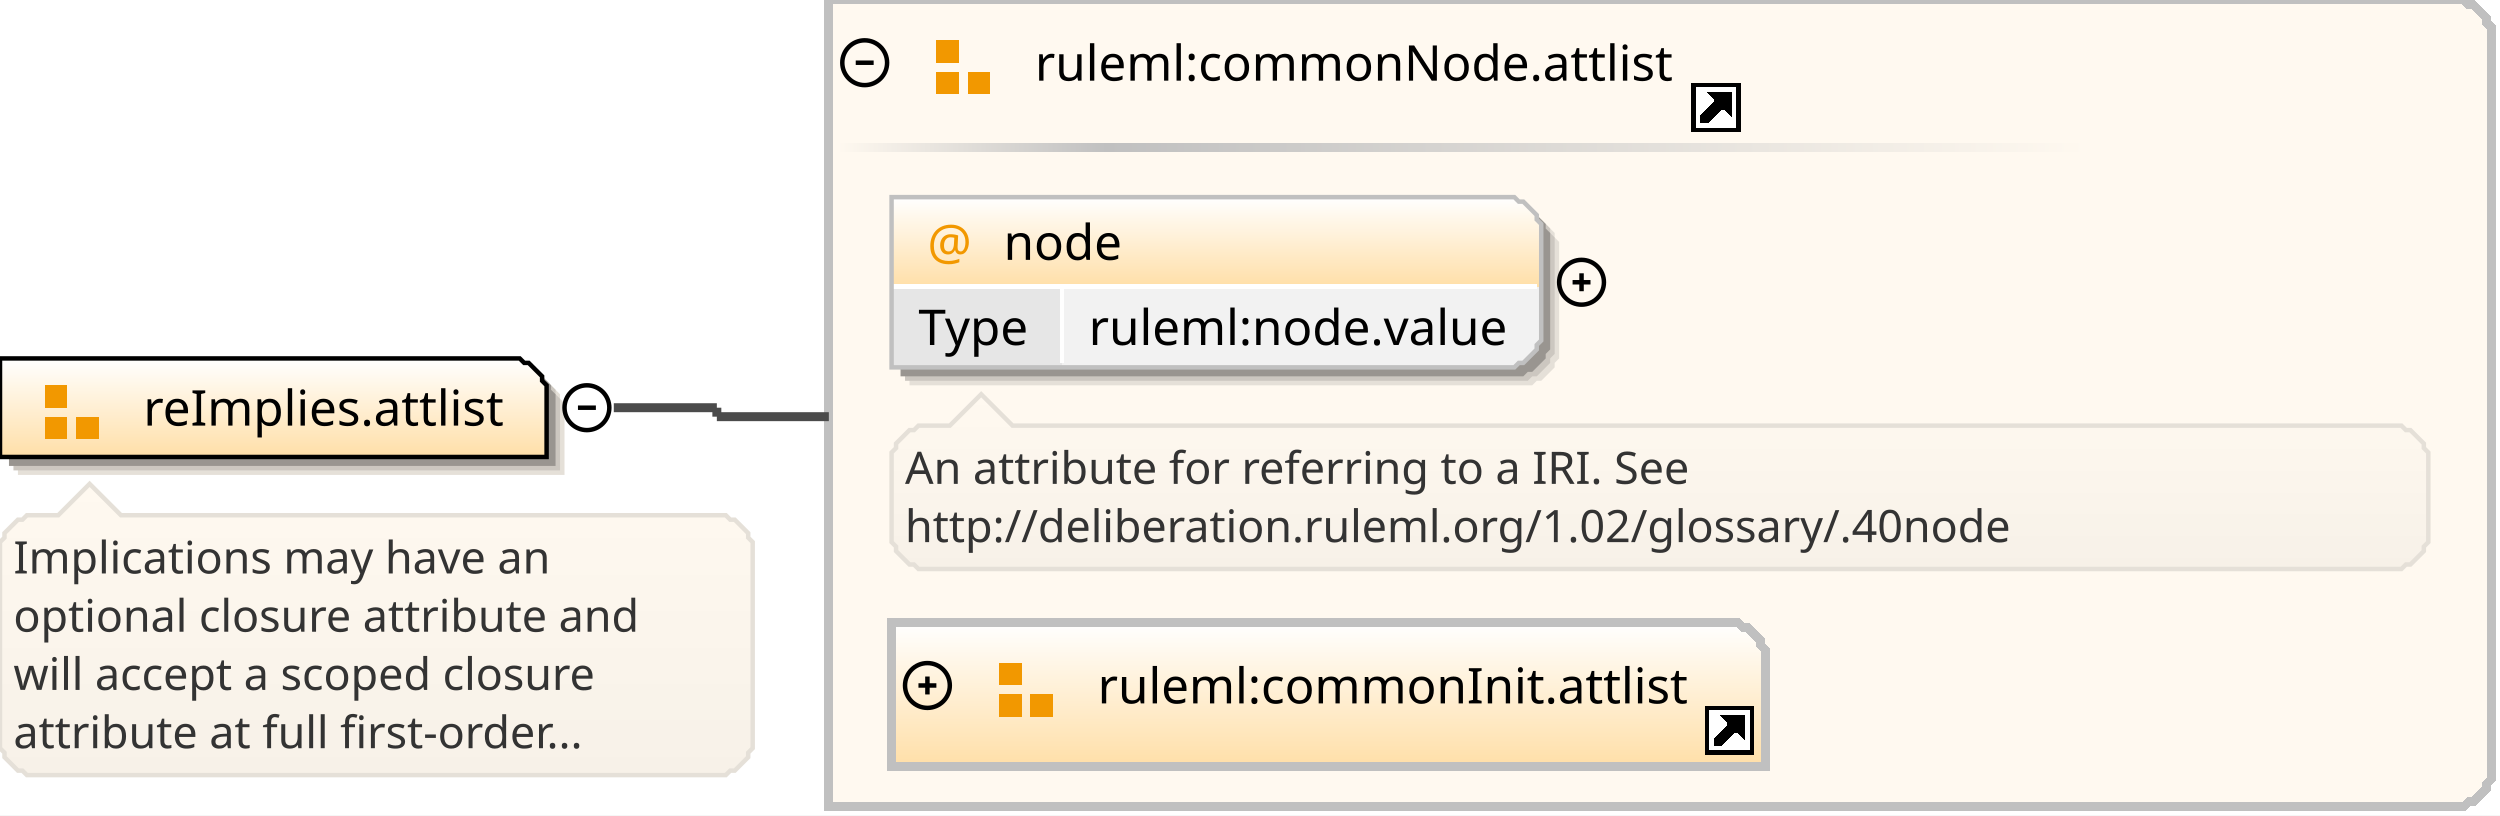
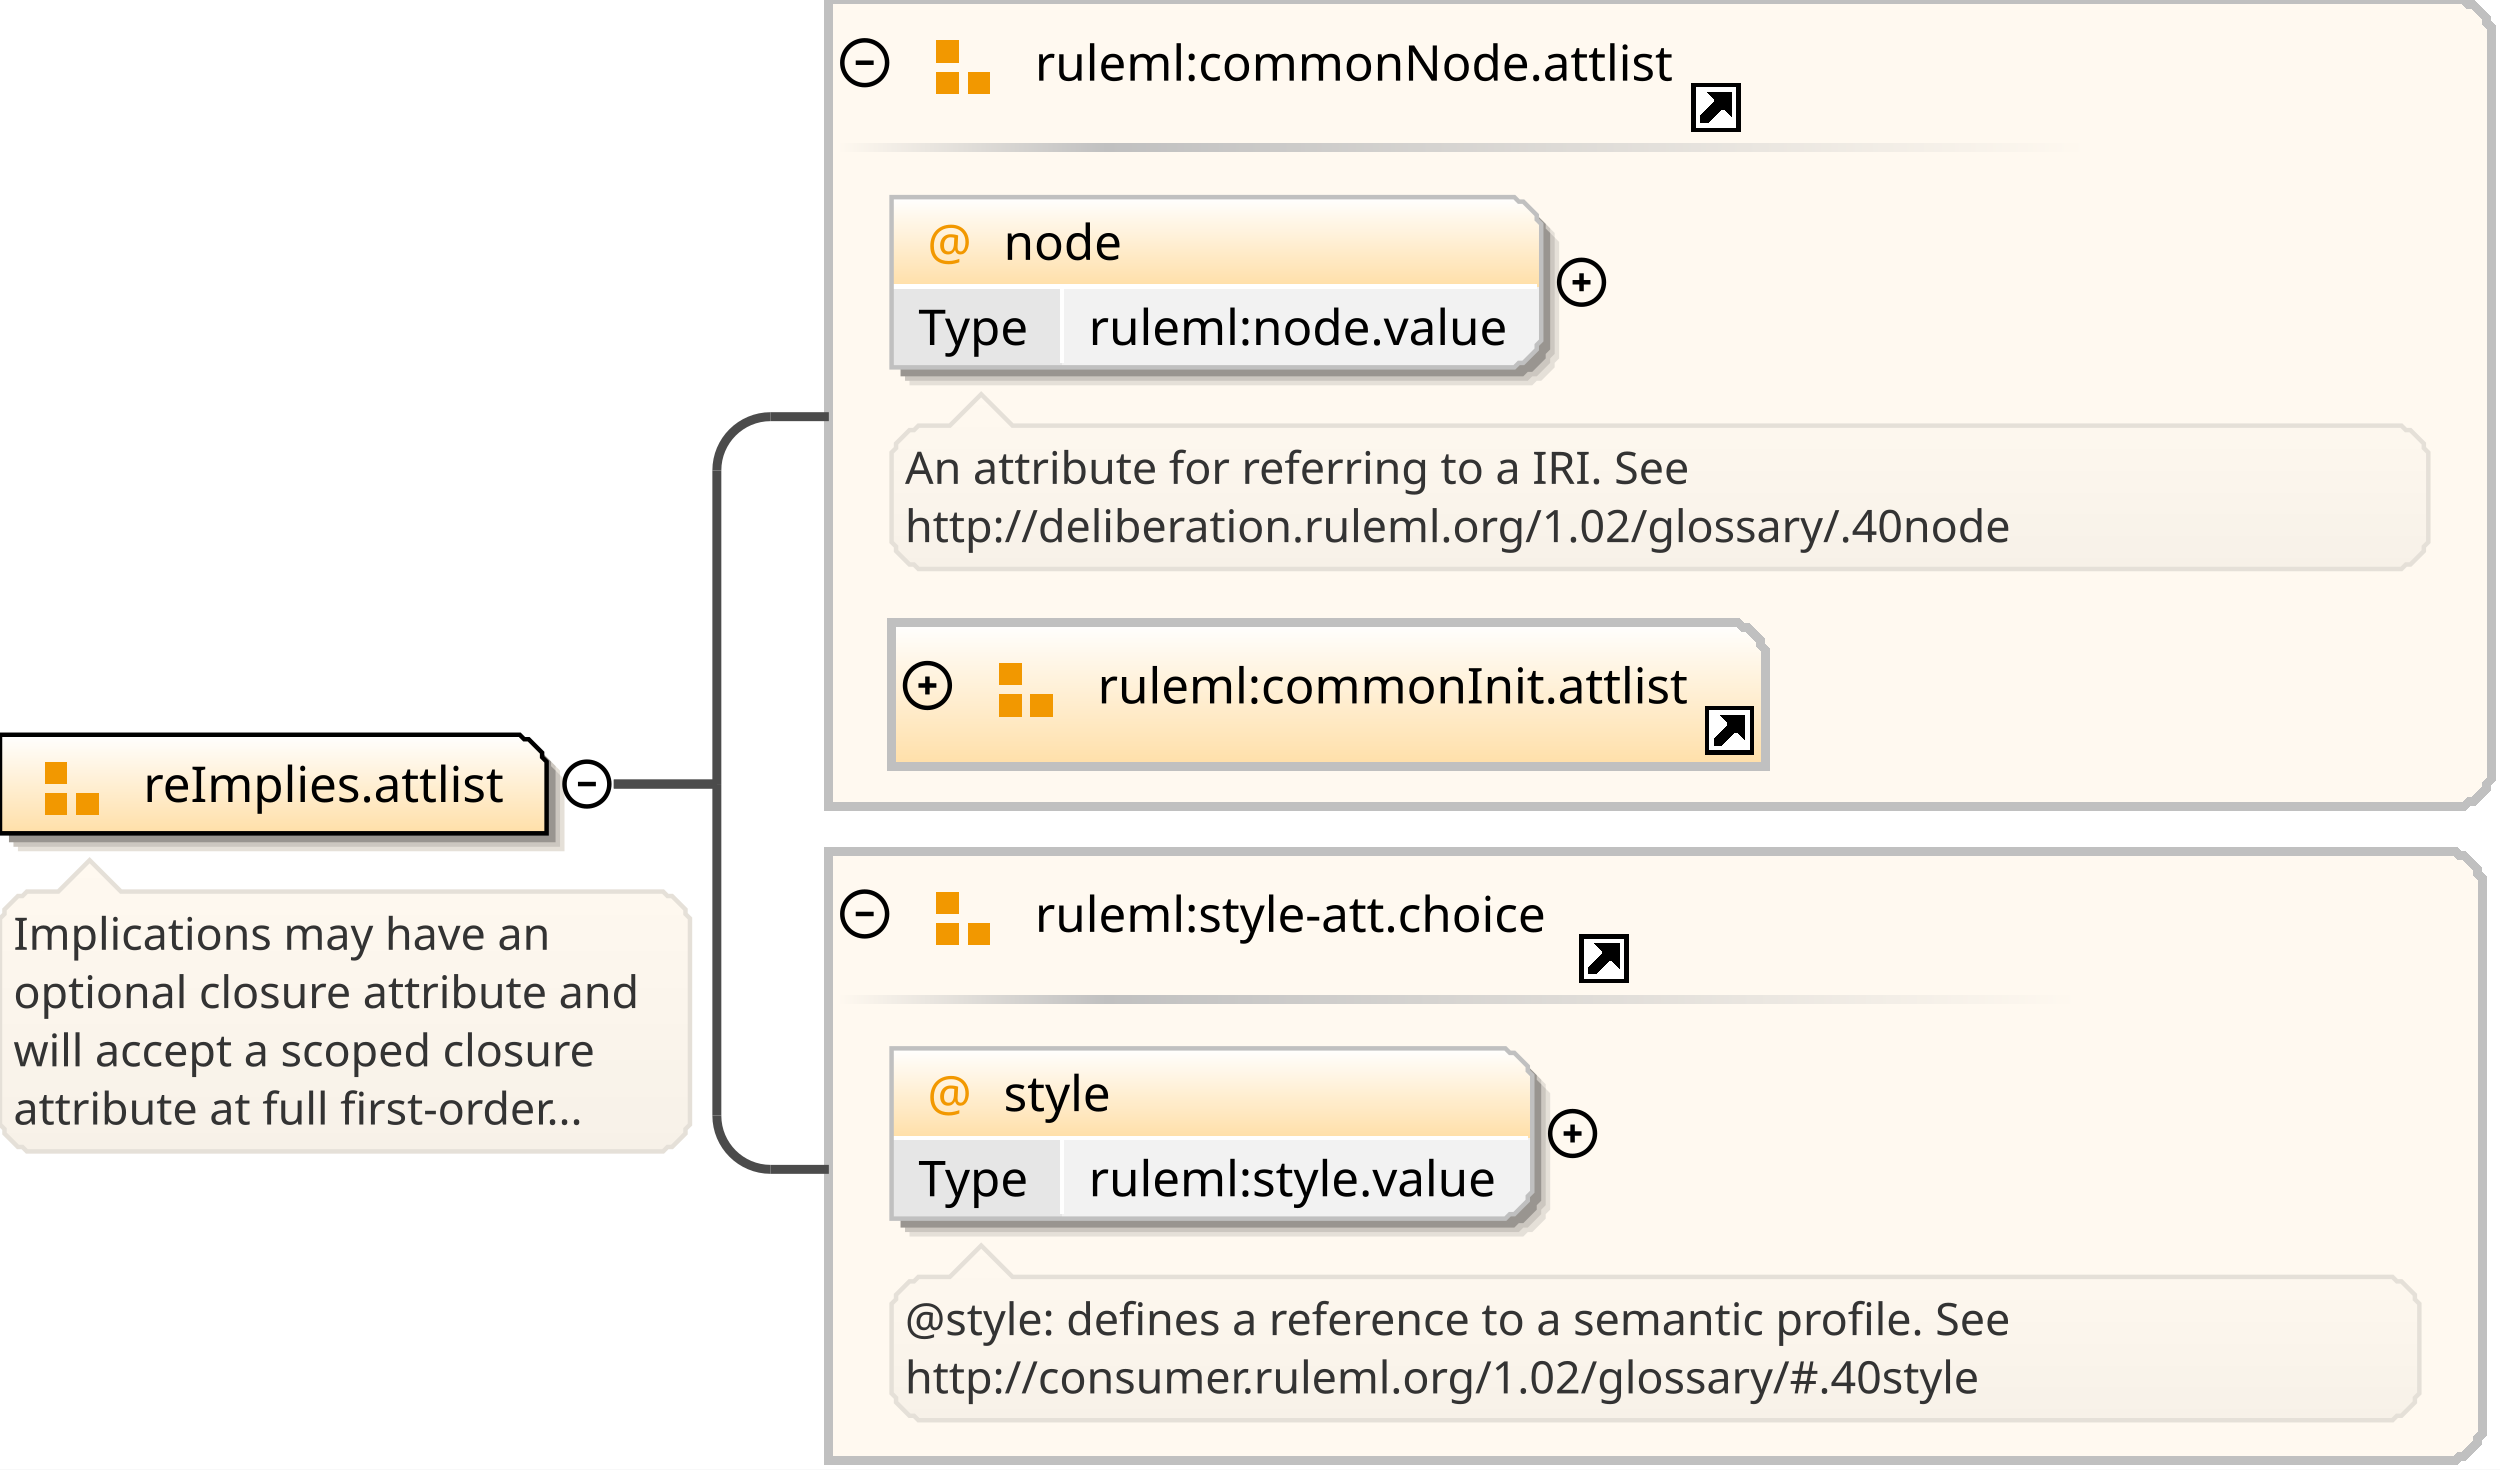
- <svg xmlns="http://www.w3.org/2000/svg" color-interpolation="auto" color-rendering="auto" fill="black" fill-opacity="1" font-family="'Dialog'" font-size="12" font-style="normal" font-weight="normal" height="182" image-rendering="auto" shape-rendering="auto" stroke="black" stroke-dasharray="none" stroke-dashoffset="0" stroke-linecap="square" stroke-linejoin="miter" stroke-miterlimit="10" stroke-opacity="1" stroke-width="1" text-rendering="auto" width="558">
+ <svg xmlns="http://www.w3.org/2000/svg" color-interpolation="auto" color-rendering="auto" fill="black" fill-opacity="1" font-family="'Dialog'" font-size="12" font-style="normal" font-weight="normal" height="328" image-rendering="auto" shape-rendering="auto" stroke="black" stroke-dasharray="none" stroke-dashoffset="0" stroke-linecap="square" stroke-linejoin="miter" stroke-miterlimit="10" stroke-opacity="1" stroke-width="1" text-rendering="auto" width="558">
  <defs id="genericDefs" />
  <g>
    <defs id="defs1">
-       <linearGradient gradientUnits="userSpaceOnUse" id="linearGradient1" spreadMethod="pad" x1="0" x2="0" y1="80" y2="102">
+       <linearGradient gradientUnits="userSpaceOnUse" id="linearGradient1" spreadMethod="pad" x1="0" x2="0" y1="164" y2="186">
        <stop offset="0%" stop-color="white" stop-opacity="1" />
        <stop offset="100%" stop-color="rgb(255,223,168)" stop-opacity="1" />
      </linearGradient>
      <linearGradient gradientUnits="userSpaceOnUse" id="linearGradient2" spreadMethod="pad" x1="247" x2="466" y1="32" y2="32">
        <stop offset="0%" stop-color="silver" stop-opacity="1" />
        <stop offset="100%" stop-color="rgb(255,249,240)" stop-opacity="1" />
      </linearGradient>
      <linearGradient gradientUnits="userSpaceOnUse" id="linearGradient3" spreadMethod="pad" x1="187" x2="247" y1="32" y2="32">
        <stop offset="0%" stop-color="rgb(255,249,240)" stop-opacity="1" />
        <stop offset="100%" stop-color="silver" stop-opacity="1" />
      </linearGradient>
      <linearGradient gradientUnits="userSpaceOnUse" id="linearGradient4" spreadMethod="pad" x1="199" x2="199" y1="44" y2="64">
        <stop offset="0%" stop-color="white" stop-opacity="1" />
        <stop offset="100%" stop-color="rgb(255,223,168)" stop-opacity="1" />
      </linearGradient>
      <linearGradient gradientUnits="userSpaceOnUse" id="linearGradient5" spreadMethod="pad" x1="199" x2="199" y1="88" y2="127">
        <stop offset="0%" stop-color="rgb(255,249,240)" stop-opacity="1" />
        <stop offset="100%" stop-color="rgb(247,241,232)" stop-opacity="1" />
      </linearGradient>
      <linearGradient gradientUnits="userSpaceOnUse" id="linearGradient6" spreadMethod="pad" x1="199" x2="199" y1="139" y2="171">
        <stop offset="0%" stop-color="white" stop-opacity="1" />
        <stop offset="100%" stop-color="rgb(255,223,168)" stop-opacity="1" />
      </linearGradient>
-       <linearGradient gradientUnits="userSpaceOnUse" id="linearGradient7" spreadMethod="pad" x1="0" x2="0" y1="108" y2="173">
+       <linearGradient gradientUnits="userSpaceOnUse" id="linearGradient7" spreadMethod="pad" x1="247" x2="464" y1="222" y2="222">
+         <stop offset="0%" stop-color="silver" stop-opacity="1" />
+         <stop offset="100%" stop-color="rgb(255,249,240)" stop-opacity="1" />
+       </linearGradient>
+       <linearGradient gradientUnits="userSpaceOnUse" id="linearGradient8" spreadMethod="pad" x1="187" x2="247" y1="222" y2="222">
+         <stop offset="0%" stop-color="rgb(255,249,240)" stop-opacity="1" />
+         <stop offset="100%" stop-color="silver" stop-opacity="1" />
+       </linearGradient>
+       <linearGradient gradientUnits="userSpaceOnUse" id="linearGradient9" spreadMethod="pad" x1="199" x2="199" y1="234" y2="254">
+         <stop offset="0%" stop-color="white" stop-opacity="1" />
+         <stop offset="100%" stop-color="rgb(255,223,168)" stop-opacity="1" />
+       </linearGradient>
+       <linearGradient gradientUnits="userSpaceOnUse" id="linearGradient10" spreadMethod="pad" x1="199" x2="199" y1="278" y2="317">
+         <stop offset="0%" stop-color="rgb(255,249,240)" stop-opacity="1" />
+         <stop offset="100%" stop-color="rgb(247,241,232)" stop-opacity="1" />
+       </linearGradient>
+       <linearGradient gradientUnits="userSpaceOnUse" id="linearGradient11" spreadMethod="pad" x1="0" x2="0" y1="192" y2="257">
        <stop offset="0%" stop-color="rgb(255,249,240)" stop-opacity="1" />
        <stop offset="100%" stop-color="rgb(247,241,232)" stop-opacity="1" />
      </linearGradient>
      <clipPath clipPathUnits="userSpaceOnUse" id="clipPath1">
-         <path d="M0 0 L558 0 L558 182 L0 182 L0 0 Z" />
+         <path d="M0 0 L558 0 L558 328 L0 328 L0 0 Z" />
      </clipPath>
    </defs>
    <g fill="white" stroke="white" text-rendering="geometricPrecision">
-       <rect clip-path="url(#clipPath1)" height="182" stroke="none" width="558" x="0" y="0" />
+       <rect clip-path="url(#clipPath1)" height="328" stroke="none" width="558" x="0" y="0" />
    </g>
    <g fill="rgb(229,224,216)" font-family="sans-serif" font-size="11" stroke="rgb(229,224,216)" text-rendering="geometricPrecision">
-       <polygon clip-path="url(#clipPath1)" points=" 4 84 120 84 121 85 122 85 123 86 124 87 125 88 125 89 126 90 126 106 4 106" stroke="none" />
-       <polygon clip-path="url(#clipPath1)" fill="rgb(204,199,192)" points=" 3 83 119 83 120 84 121 84 122 85 123 86 124 87 124 88 125 89 125 105 3 105" stroke="none" />
-       <polygon clip-path="url(#clipPath1)" fill="rgb(153,149,144)" points=" 2 82 118 82 119 83 120 83 121 84 122 85 123 86 123 87 124 88 124 104 2 104" stroke="none" />
-       <polygon clip-path="url(#clipPath1)" fill="url(#linearGradient1)" points=" 0 80 116 80 117 81 118 81 119 82 120 83 121 84 121 85 122 86 122 102 0 102" shape-rendering="crispEdges" stroke="none" />
-       <polygon clip-path="url(#clipPath1)" fill="none" points=" 0 80 116 80 117 81 118 81 119 82 120 83 121 84 121 85 122 86 122 102 0 102" stroke="black" stroke-linecap="butt" />
+       <polygon clip-path="url(#clipPath1)" points=" 4 168 120 168 121 169 122 169 123 170 124 171 125 172 125 173 126 174 126 190 4 190" stroke="none" />
+       <polygon clip-path="url(#clipPath1)" fill="rgb(204,199,192)" points=" 3 167 119 167 120 168 121 168 122 169 123 170 124 171 124 172 125 173 125 189 3 189" stroke="none" />
+       <polygon clip-path="url(#clipPath1)" fill="rgb(153,149,144)" points=" 2 166 118 166 119 167 120 167 121 168 122 169 123 170 123 171 124 172 124 188 2 188" stroke="none" />
+       <polygon clip-path="url(#clipPath1)" fill="url(#linearGradient1)" points=" 0 164 116 164 117 165 118 165 119 166 120 167 121 168 121 169 122 170 122 186 0 186" shape-rendering="crispEdges" stroke="none" />
+       <polygon clip-path="url(#clipPath1)" fill="none" points=" 0 164 116 164 117 165 118 165 119 166 120 167 121 168 121 169 122 170 122 186 0 186" stroke="black" stroke-linecap="butt" />
    </g>
    <g fill="rgb(242,152,0)" font-family="sans-serif" font-size="11" shape-rendering="crispEdges" stroke="rgb(242,152,0)" stroke-linecap="butt" text-rendering="geometricPrecision">
-       <rect clip-path="url(#clipPath1)" height="5" stroke="none" width="5" x="10" y="86" />
-       <rect clip-path="url(#clipPath1)" height="5" stroke="none" width="5" x="10" y="93" />
-       <rect clip-path="url(#clipPath1)" height="5" stroke="none" width="5" x="17" y="93" />
-       <text clip-path="url(#clipPath1)" fill="black" stroke="none" x="32" xml:space="preserve" y="95">reImplies.attlist</text>
-       <circle clip-path="url(#clipPath1)" cx="131" cy="91" fill="none" r="5" shape-rendering="auto" stroke="black" />
-       <line clip-path="url(#clipPath1)" fill="none" shape-rendering="auto" stroke="black" x1="129" x2="133" y1="91" y2="91" />
+       <rect clip-path="url(#clipPath1)" height="5" stroke="none" width="5" x="10" y="170" />
+       <rect clip-path="url(#clipPath1)" height="5" stroke="none" width="5" x="10" y="177" />
+       <rect clip-path="url(#clipPath1)" height="5" stroke="none" width="5" x="17" y="177" />
+       <text clip-path="url(#clipPath1)" fill="black" stroke="none" x="32" xml:space="preserve" y="179">reImplies.attlist</text>
+       <circle clip-path="url(#clipPath1)" cx="131" cy="175" fill="none" r="5" shape-rendering="auto" stroke="black" />
+       <line clip-path="url(#clipPath1)" fill="none" shape-rendering="auto" stroke="black" x1="129" x2="133" y1="175" y2="175" />
      <polygon clip-path="url(#clipPath1)" fill="rgb(255,249,240)" points=" 185 0 550 0 551 1 552 1 553 2 554 3 555 4 555 5 556 6 556 174 555 175 555 176 554 177 553 178 552 179 551 179 550 180 185 180" stroke="none" stroke-width="2" />
      <polygon clip-path="url(#clipPath1)" fill="none" points=" 185 0 550 0 551 1 552 1 553 2 554 3 555 4 555 5 556 6 556 174 555 175 555 176 554 177 553 178 552 179 551 179 550 180 185 180" stroke="silver" stroke-width="2" />
      <rect clip-path="url(#clipPath1)" fill="url(#linearGradient2)" height="2" stroke="none" stroke-width="2" width="219" x="247" y="32" />
      <rect clip-path="url(#clipPath1)" fill="url(#linearGradient3)" height="2" stroke="none" stroke-width="2" width="60" x="187" y="32" />
      <rect clip-path="url(#clipPath1)" height="5" stroke="none" width="5" x="209" y="9" />
      <rect clip-path="url(#clipPath1)" height="5" stroke="none" width="5" x="209" y="16" />
      <rect clip-path="url(#clipPath1)" height="5" stroke="none" width="5" x="216" y="16" />
      <text clip-path="url(#clipPath1)" fill="black" stroke="none" x="231" xml:space="preserve" y="18">ruleml:commonNode.attlist</text>
      <rect clip-path="url(#clipPath1)" fill="white" height="10" stroke="none" width="10" x="378" y="19" />
      <polygon clip-path="url(#clipPath1)" fill="none" points=" 380 27 380 26 383 23 383 22 382 21 386 21 386 25 385 24 384 24 381 27" stroke="black" />
      <polygon clip-path="url(#clipPath1)" fill="black" points=" 380 27 380 26 383 23 383 22 382 21 386 21 386 25 385 24 384 24 381 27" stroke="none" />
      <rect clip-path="url(#clipPath1)" fill="none" height="10" stroke="black" width="10" x="378" y="19" />
      <circle clip-path="url(#clipPath1)" cx="193" cy="14" fill="none" r="5" shape-rendering="auto" stroke="black" />
      <line clip-path="url(#clipPath1)" fill="none" shape-rendering="auto" stroke="black" x1="191" x2="195" y1="14" y2="14" />
      <polygon clip-path="url(#clipPath1)" fill="rgb(229,224,216)" points=" 203 48 342 48 343 49 344 49 345 50 346 51 347 52 347 53 348 54 348 80 347 81 347 82 346 83 345 84 344 85 343 85 342 86 203 86" shape-rendering="auto" stroke="none" />
      <polygon clip-path="url(#clipPath1)" fill="rgb(204,199,192)" points=" 202 47 341 47 342 48 343 48 344 49 345 50 346 51 346 52 347 53 347 79 346 80 346 81 345 82 344 83 343 84 342 84 341 85 202 85" shape-rendering="auto" stroke="none" />
      <polygon clip-path="url(#clipPath1)" fill="rgb(153,149,144)" points=" 201 46 340 46 341 47 342 47 343 48 344 49 345 50 345 51 346 52 346 78 345 79 345 80 344 81 343 82 342 83 341 83 340 84 201 84" shape-rendering="auto" stroke="none" />
      <polygon clip-path="url(#clipPath1)" fill="url(#linearGradient4)" points=" 199 44 338 44 339 45 340 45 341 46 342 47 343 48 343 49 344 50 344 64 343 64 343 64 342 64 341 64 340 64 339 64 338 64 199 64" stroke="none" />
      <polygon clip-path="url(#clipPath1)" fill="rgb(230,230,230)" points=" 199 64 237 64 237 64 237 64 237 64 237 64 237 64 237 64 237 64 237 76 237 77 237 78 237 79 237 80 237 81 237 81 237 82 199 82" stroke="none" />
      <polygon clip-path="url(#clipPath1)" fill="rgb(242,242,242)" points=" 237 64 338 64 339 64 340 64 341 64 342 64 343 64 343 64 344 64 344 76 343 77 343 78 342 79 341 80 340 81 339 81 338 82 237 82" stroke="none" />
      <line clip-path="url(#clipPath1)" fill="none" stroke="white" x1="199" x2="343" y1="64" y2="64" />
      <text clip-path="url(#clipPath1)" fill="black" stroke="none" x="205" xml:space="preserve" y="77">Type</text>
      <text clip-path="url(#clipPath1)" fill="black" stroke="none" x="243" xml:space="preserve" y="77">ruleml:node.value</text>
      <line clip-path="url(#clipPath1)" fill="none" stroke="white" x1="237" x2="237" y1="64" y2="81" />
      <polygon clip-path="url(#clipPath1)" fill="none" points=" 199 44 338 44 339 45 340 45 341 46 342 47 343 48 343 49 344 50 344 76 343 77 343 78 342 79 341 80 340 81 339 81 338 82 199 82" shape-rendering="auto" stroke="silver" />
      <text clip-path="url(#clipPath1)" stroke="none" x="207" xml:space="preserve" y="58">@</text>
      <text clip-path="url(#clipPath1)" fill="black" stroke="none" x="224" xml:space="preserve" y="58">node</text>
      <circle clip-path="url(#clipPath1)" cx="353" cy="63" fill="none" r="5" shape-rendering="auto" stroke="black" />
      <line clip-path="url(#clipPath1)" fill="none" shape-rendering="auto" stroke="black" x1="351" x2="355" y1="63" y2="63" />
      <line clip-path="url(#clipPath1)" fill="none" shape-rendering="auto" stroke="black" x1="353" x2="353" y1="61" y2="65" />
      <polygon clip-path="url(#clipPath1)" fill="url(#linearGradient5)" points=" 199 101 200 100 200 99 201 98 202 97 203 96 204 96 205 95 212 95 219 88 226 95 536 95 537 96 538 96 539 97 540 98 541 99 541 100 542 101 542 121 541 122 541 123 540 124 539 125 538 126 537 126 536 127 205 127 204 126 203 126 202 125 201 124 200 123 200 122 199 121" stroke="none" />
      <polygon clip-path="url(#clipPath1)" fill="none" points=" 199 101 200 100 200 99 201 98 202 97 203 96 204 96 205 95 212 95 219 88 226 95 536 95 537 96 538 96 539 97 540 98 541 99 541 100 542 101 542 121 541 122 541 123 540 124 539 125 538 126 537 126 536 127 205 127 204 126 203 126 202 125 201 124 200 123 200 122 199 121" shape-rendering="auto" stroke="rgb(229,224,216)" />
      <text clip-path="url(#clipPath1)" fill="rgb(51,51,51)" font-size="10" stroke="none" x="202" xml:space="preserve" y="108">An attribute for referring to a IRI. See </text>
      <text clip-path="url(#clipPath1)" fill="rgb(51,51,51)" font-size="10" stroke="none" x="202" xml:space="preserve" y="121">http://deliberation.ruleml.org/1.02/glossary/.40node</text>
      <polygon clip-path="url(#clipPath1)" fill="url(#linearGradient6)" points=" 199 139 388 139 389 140 390 140 391 141 392 142 393 143 393 144 394 145 394 171 199 171" stroke="none" stroke-width="2" />
      <polygon clip-path="url(#clipPath1)" fill="none" points=" 199 139 388 139 389 140 390 140 391 141 392 142 393 143 393 144 394 145 394 171 199 171" stroke="silver" stroke-width="2" />
      <rect clip-path="url(#clipPath1)" height="5" stroke="none" width="5" x="223" y="148" />
      <rect clip-path="url(#clipPath1)" height="5" stroke="none" width="5" x="223" y="155" />
      <rect clip-path="url(#clipPath1)" height="5" stroke="none" width="5" x="230" y="155" />
      <text clip-path="url(#clipPath1)" fill="black" stroke="none" x="245" xml:space="preserve" y="157">ruleml:commonInit.attlist</text>
      <rect clip-path="url(#clipPath1)" fill="white" height="10" stroke="none" width="10" x="381" y="158" />
      <polygon clip-path="url(#clipPath1)" fill="none" points=" 383 166 383 165 386 162 386 161 385 160 389 160 389 164 388 163 387 163 384 166" stroke="black" />
      <polygon clip-path="url(#clipPath1)" fill="black" points=" 383 166 383 165 386 162 386 161 385 160 389 160 389 164 388 163 387 163 384 166" stroke="none" />
      <rect clip-path="url(#clipPath1)" fill="none" height="10" stroke="black" width="10" x="381" y="158" />
      <circle clip-path="url(#clipPath1)" cx="207" cy="153" fill="none" r="5" shape-rendering="auto" stroke="black" />
      <line clip-path="url(#clipPath1)" fill="none" shape-rendering="auto" stroke="black" x1="205" x2="209" y1="153" y2="153" />
      <line clip-path="url(#clipPath1)" fill="none" shape-rendering="auto" stroke="black" x1="207" x2="207" y1="151" y2="155" />
    </g>
    <g fill="rgb(75,75,75)" font-family="sans-serif" font-size="11" stroke="rgb(75,75,75)" stroke-linecap="butt" stroke-width="2" text-rendering="geometricPrecision">
-       <line clip-path="url(#clipPath1)" fill="none" x1="137" x2="160" y1="91" y2="91" />
-       <line clip-path="url(#clipPath1)" fill="none" x1="160" x2="160" y1="91" y2="93" />
-       <line clip-path="url(#clipPath1)" fill="none" x1="160" x2="185" y1="93" y2="93" />
+       <line clip-path="url(#clipPath1)" fill="none" x1="137" x2="160" y1="175" y2="175" />
+       <line clip-path="url(#clipPath1)" fill="none" x1="160" x2="160" y1="105" y2="175" />
+       <line clip-path="url(#clipPath1)" fill="none" x1="172" x2="185" y1="93" y2="93" />
+       <path clip-path="url(#clipPath1)" d="M160 105 A12 12 0 0 1 172 93" fill="none" />
+       <polygon clip-path="url(#clipPath1)" fill="rgb(255,249,240)" points=" 185 190 548 190 549 191 550 191 551 192 552 193 553 194 553 195 554 196 554 320 553 321 553 322 552 323 551 324 550 325 549 325 548 326 185 326" shape-rendering="crispEdges" stroke="none" />
+       <polygon clip-path="url(#clipPath1)" fill="none" points=" 185 190 548 190 549 191 550 191 551 192 552 193 553 194 553 195 554 196 554 320 553 321 553 322 552 323 551 324 550 325 549 325 548 326 185 326" shape-rendering="crispEdges" stroke="silver" />
+       <rect clip-path="url(#clipPath1)" fill="url(#linearGradient7)" height="2" shape-rendering="crispEdges" stroke="none" width="217" x="247" y="222" />
+       <rect clip-path="url(#clipPath1)" fill="url(#linearGradient8)" height="2" shape-rendering="crispEdges" stroke="none" width="60" x="187" y="222" />
    </g>
-     <g fill="url(#linearGradient7)" font-family="sans-serif" font-size="11" shape-rendering="crispEdges" stroke="url(#linearGradient7)" stroke-linecap="butt" text-rendering="geometricPrecision">
-       <polygon clip-path="url(#clipPath1)" points=" 0 121 1 120 1 119 2 118 3 117 4 116 5 116 6 115 13 115 20 108 27 115 162 115 163 116 164 116 165 117 166 118 167 119 167 120 168 121 168 167 167 168 167 169 166 170 165 171 164 172 163 172 162 173 6 173 5 172 4 172 3 171 2 170 1 169 1 168 0 167" stroke="none" />
-       <polygon clip-path="url(#clipPath1)" fill="none" points=" 0 121 1 120 1 119 2 118 3 117 4 116 5 116 6 115 13 115 20 108 27 115 162 115 163 116 164 116 165 117 166 118 167 119 167 120 168 121 168 167 167 168 167 169 166 170 165 171 164 172 163 172 162 173 6 173 5 172 4 172 3 171 2 170 1 169 1 168 0 167" shape-rendering="auto" stroke="rgb(229,224,216)" />
-       <text clip-path="url(#clipPath1)" fill="rgb(51,51,51)" font-size="10" stroke="none" x="3" xml:space="preserve" y="128">Implications may have an </text>
-       <text clip-path="url(#clipPath1)" fill="rgb(51,51,51)" font-size="10" stroke="none" x="3" xml:space="preserve" y="141">optional closure attribute and </text>
-       <text clip-path="url(#clipPath1)" fill="rgb(51,51,51)" font-size="10" stroke="none" x="3" xml:space="preserve" y="154">will accept a scoped closure </text>
-       <text clip-path="url(#clipPath1)" fill="rgb(51,51,51)" font-size="10" stroke="none" x="3" xml:space="preserve" y="167">attribute at full first-order...</text>
+     <g fill="rgb(242,152,0)" font-family="sans-serif" font-size="11" shape-rendering="crispEdges" stroke="rgb(242,152,0)" stroke-linecap="butt" text-rendering="geometricPrecision">
+       <rect clip-path="url(#clipPath1)" height="5" stroke="none" width="5" x="209" y="199" />
+       <rect clip-path="url(#clipPath1)" height="5" stroke="none" width="5" x="209" y="206" />
+       <rect clip-path="url(#clipPath1)" height="5" stroke="none" width="5" x="216" y="206" />
+       <text clip-path="url(#clipPath1)" fill="black" stroke="none" x="231" xml:space="preserve" y="208">ruleml:style-att.choice</text>
+       <rect clip-path="url(#clipPath1)" fill="white" height="10" stroke="none" width="10" x="353" y="209" />
+       <polygon clip-path="url(#clipPath1)" fill="none" points=" 355 217 355 216 358 213 358 212 357 211 361 211 361 215 360 214 359 214 356 217" stroke="black" />
+       <polygon clip-path="url(#clipPath1)" fill="black" points=" 355 217 355 216 358 213 358 212 357 211 361 211 361 215 360 214 359 214 356 217" stroke="none" />
+       <rect clip-path="url(#clipPath1)" fill="none" height="10" stroke="black" width="10" x="353" y="209" />
+       <circle clip-path="url(#clipPath1)" cx="193" cy="204" fill="none" r="5" shape-rendering="auto" stroke="black" />
+       <line clip-path="url(#clipPath1)" fill="none" shape-rendering="auto" stroke="black" x1="191" x2="195" y1="204" y2="204" />
+       <polygon clip-path="url(#clipPath1)" fill="rgb(229,224,216)" points=" 203 238 340 238 341 239 342 239 343 240 344 241 345 242 345 243 346 244 346 270 345 271 345 272 344 273 343 274 342 275 341 275 340 276 203 276" shape-rendering="auto" stroke="none" />
+       <polygon clip-path="url(#clipPath1)" fill="rgb(204,199,192)" points=" 202 237 339 237 340 238 341 238 342 239 343 240 344 241 344 242 345 243 345 269 344 270 344 271 343 272 342 273 341 274 340 274 339 275 202 275" shape-rendering="auto" stroke="none" />
+       <polygon clip-path="url(#clipPath1)" fill="rgb(153,149,144)" points=" 201 236 338 236 339 237 340 237 341 238 342 239 343 240 343 241 344 242 344 268 343 269 343 270 342 271 341 272 340 273 339 273 338 274 201 274" shape-rendering="auto" stroke="none" />
+       <polygon clip-path="url(#clipPath1)" fill="url(#linearGradient9)" points=" 199 234 336 234 337 235 338 235 339 236 340 237 341 238 341 239 342 240 342 254 341 254 341 254 340 254 339 254 338 254 337 254 336 254 199 254" stroke="none" />
+       <polygon clip-path="url(#clipPath1)" fill="rgb(230,230,230)" points=" 199 254 237 254 237 254 237 254 237 254 237 254 237 254 237 254 237 254 237 266 237 267 237 268 237 269 237 270 237 271 237 271 237 272 199 272" stroke="none" />
+       <polygon clip-path="url(#clipPath1)" fill="rgb(242,242,242)" points=" 237 254 336 254 337 254 338 254 339 254 340 254 341 254 341 254 342 254 342 266 341 267 341 268 340 269 339 270 338 271 337 271 336 272 237 272" stroke="none" />
+       <line clip-path="url(#clipPath1)" fill="none" stroke="white" x1="199" x2="341" y1="254" y2="254" />
+       <text clip-path="url(#clipPath1)" fill="black" stroke="none" x="205" xml:space="preserve" y="267">Type</text>
+       <text clip-path="url(#clipPath1)" fill="black" stroke="none" x="243" xml:space="preserve" y="267">ruleml:style.value</text>
+       <line clip-path="url(#clipPath1)" fill="none" stroke="white" x1="237" x2="237" y1="254" y2="271" />
+       <polygon clip-path="url(#clipPath1)" fill="none" points=" 199 234 336 234 337 235 338 235 339 236 340 237 341 238 341 239 342 240 342 266 341 267 341 268 340 269 339 270 338 271 337 271 336 272 199 272" shape-rendering="auto" stroke="silver" />
+       <text clip-path="url(#clipPath1)" stroke="none" x="207" xml:space="preserve" y="248">@</text>
+       <text clip-path="url(#clipPath1)" fill="black" stroke="none" x="224" xml:space="preserve" y="248">style</text>
+       <circle clip-path="url(#clipPath1)" cx="351" cy="253" fill="none" r="5" shape-rendering="auto" stroke="black" />
+       <line clip-path="url(#clipPath1)" fill="none" shape-rendering="auto" stroke="black" x1="349" x2="353" y1="253" y2="253" />
+       <line clip-path="url(#clipPath1)" fill="none" shape-rendering="auto" stroke="black" x1="351" x2="351" y1="251" y2="255" />
+       <polygon clip-path="url(#clipPath1)" fill="url(#linearGradient10)" points=" 199 291 200 290 200 289 201 288 202 287 203 286 204 286 205 285 212 285 219 278 226 285 534 285 535 286 536 286 537 287 538 288 539 289 539 290 540 291 540 311 539 312 539 313 538 314 537 315 536 316 535 316 534 317 205 317 204 316 203 316 202 315 201 314 200 313 200 312 199 311" stroke="none" />
+       <polygon clip-path="url(#clipPath1)" fill="none" points=" 199 291 200 290 200 289 201 288 202 287 203 286 204 286 205 285 212 285 219 278 226 285 534 285 535 286 536 286 537 287 538 288 539 289 539 290 540 291 540 311 539 312 539 313 538 314 537 315 536 316 535 316 534 317 205 317 204 316 203 316 202 315 201 314 200 313 200 312 199 311" shape-rendering="auto" stroke="rgb(229,224,216)" />
+       <text clip-path="url(#clipPath1)" fill="rgb(51,51,51)" font-size="10" stroke="none" x="202" xml:space="preserve" y="298">@style: defines a reference to a semantic profile. See </text>
+       <text clip-path="url(#clipPath1)" fill="rgb(51,51,51)" font-size="10" stroke="none" x="202" xml:space="preserve" y="311">http://consumer.ruleml.org/1.02/glossary/#.40style</text>
+     </g>
+     <g fill="rgb(75,75,75)" font-family="sans-serif" font-size="11" stroke="rgb(75,75,75)" stroke-linecap="butt" stroke-width="2" text-rendering="geometricPrecision">
+       <line clip-path="url(#clipPath1)" fill="none" x1="137" x2="160" y1="175" y2="175" />
+       <line clip-path="url(#clipPath1)" fill="none" x1="160" x2="160" y1="175" y2="249" />
+       <line clip-path="url(#clipPath1)" fill="none" x1="172" x2="185" y1="261" y2="261" />
+       <path clip-path="url(#clipPath1)" d="M160 249 A12 12 0 0 0 172 261" fill="none" />
+     </g>
+     <g fill="url(#linearGradient11)" font-family="sans-serif" font-size="11" shape-rendering="crispEdges" stroke="url(#linearGradient11)" stroke-linecap="butt" text-rendering="geometricPrecision">
+       <polygon clip-path="url(#clipPath1)" points=" 0 205 1 204 1 203 2 202 3 201 4 200 5 200 6 199 13 199 20 192 27 199 148 199 149 200 150 200 151 201 152 202 153 203 153 204 154 205 154 251 153 252 153 253 152 254 151 255 150 256 149 256 148 257 6 257 5 256 4 256 3 255 2 254 1 253 1 252 0 251" stroke="none" />
+       <polygon clip-path="url(#clipPath1)" fill="none" points=" 0 205 1 204 1 203 2 202 3 201 4 200 5 200 6 199 13 199 20 192 27 199 148 199 149 200 150 200 151 201 152 202 153 203 153 204 154 205 154 251 153 252 153 253 152 254 151 255 150 256 149 256 148 257 6 257 5 256 4 256 3 255 2 254 1 253 1 252 0 251" shape-rendering="auto" stroke="rgb(229,224,216)" />
+       <text clip-path="url(#clipPath1)" fill="rgb(51,51,51)" font-size="10" stroke="none" x="3" xml:space="preserve" y="212">Implications may have an </text>
+       <text clip-path="url(#clipPath1)" fill="rgb(51,51,51)" font-size="10" stroke="none" x="3" xml:space="preserve" y="225">optional closure attribute and </text>
+       <text clip-path="url(#clipPath1)" fill="rgb(51,51,51)" font-size="10" stroke="none" x="3" xml:space="preserve" y="238">will accept a scoped closure </text>
+       <text clip-path="url(#clipPath1)" fill="rgb(51,51,51)" font-size="10" stroke="none" x="3" xml:space="preserve" y="251">attribute at full first-order...</text>
    </g>
  </g>
</svg>
